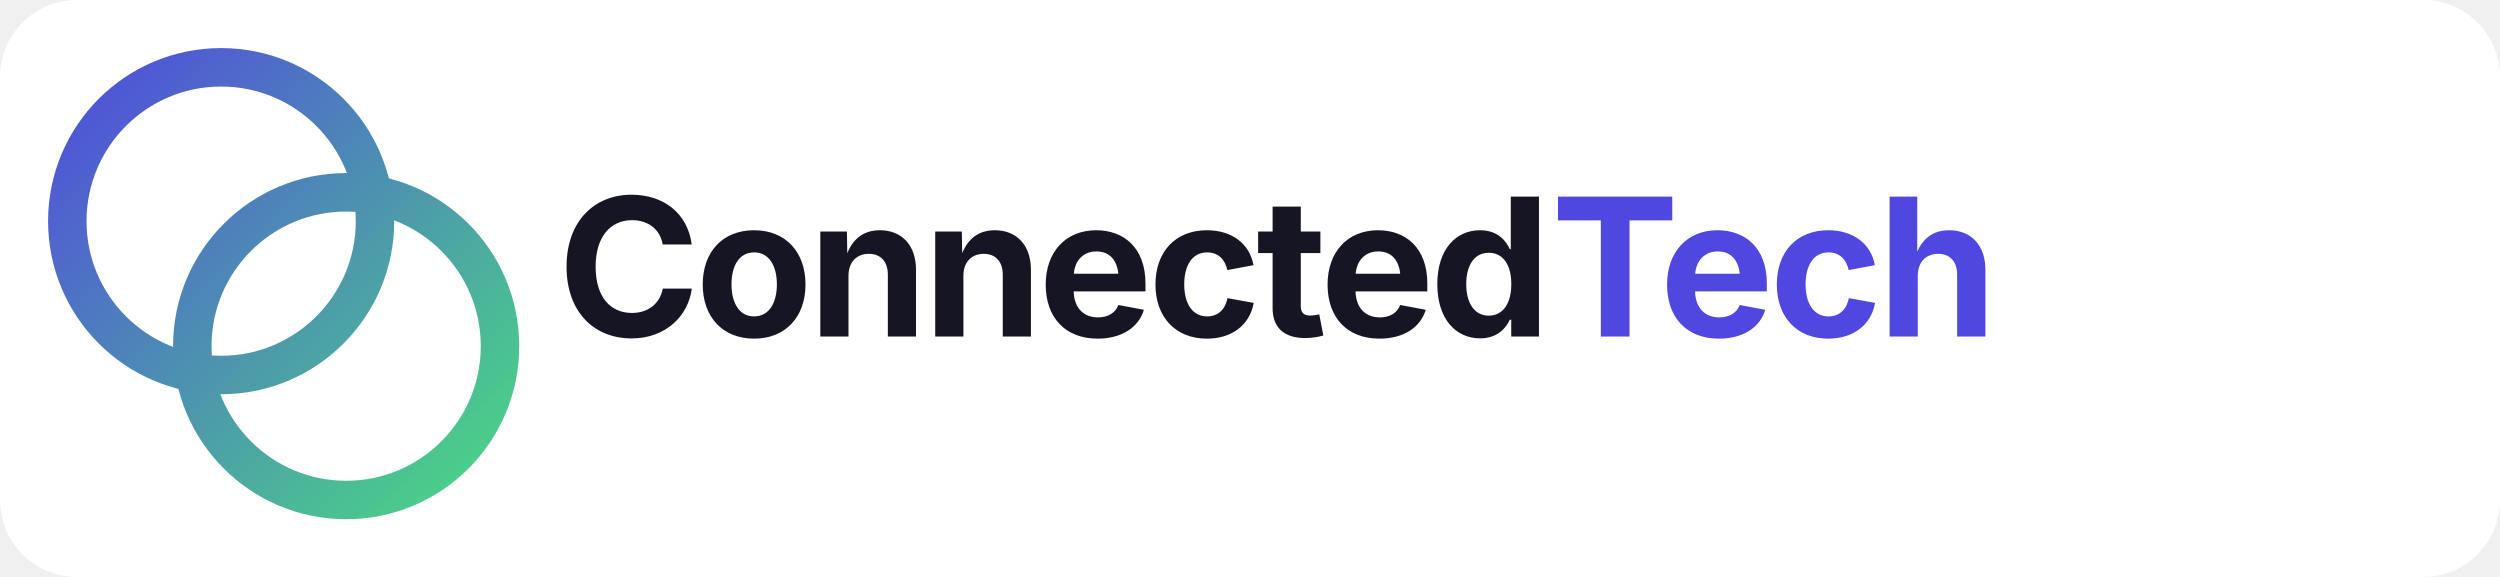
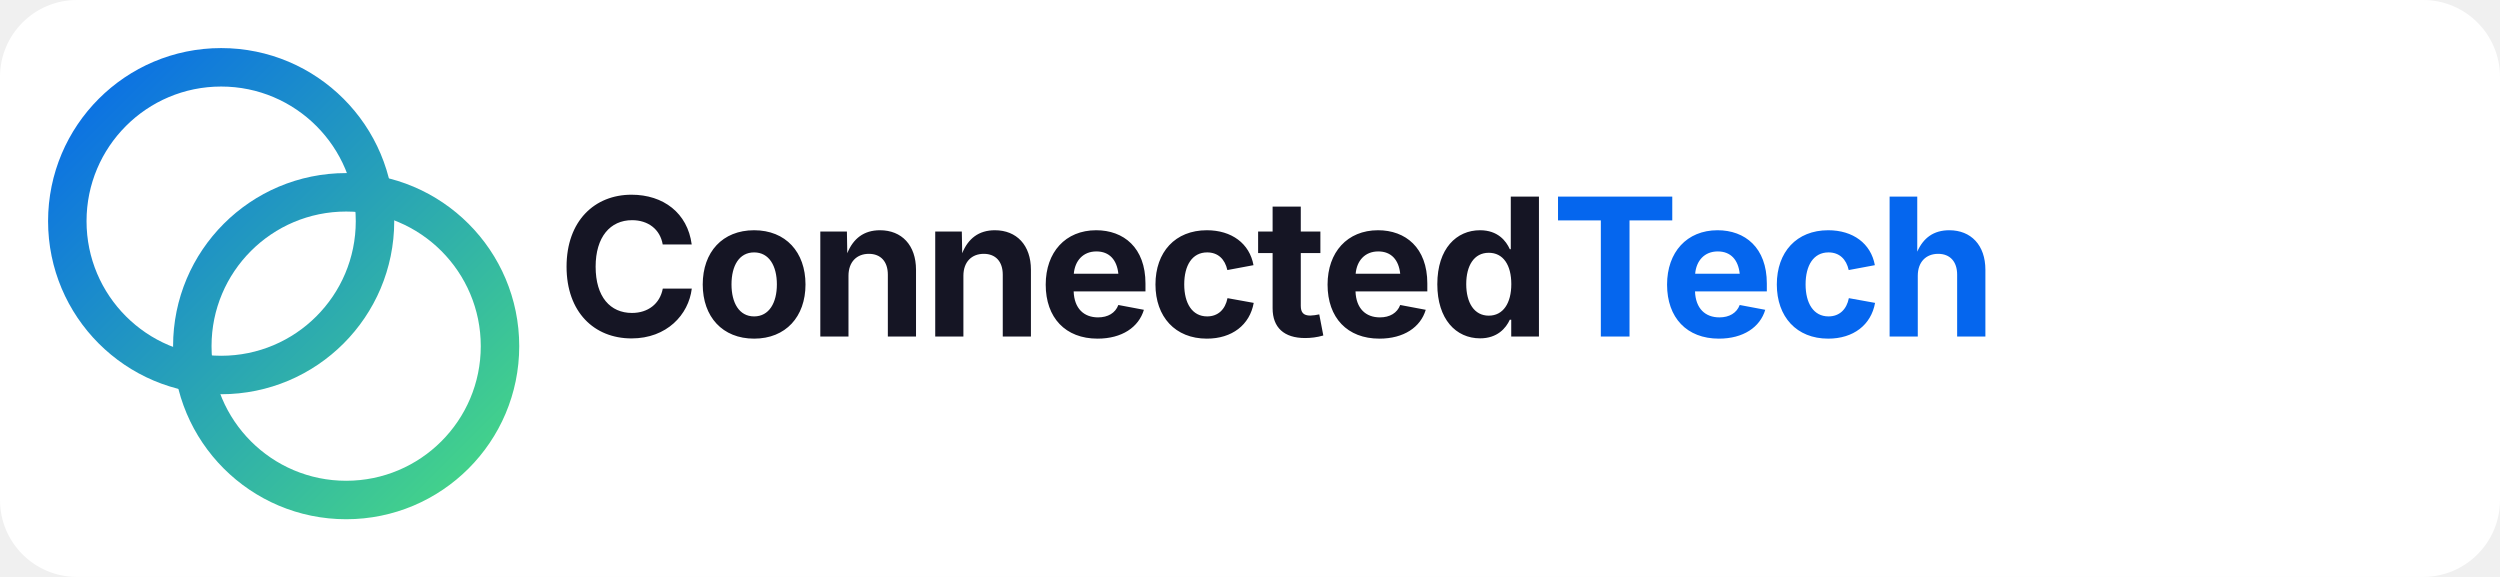
<svg xmlns="http://www.w3.org/2000/svg" viewBox="0 0 520 120" fill="none">
  <rect width="520" height="120" rx="16" fill="white" />
  <defs>
    <linearGradient id="ct-grad" x1="10" y1="10" x2="108" y2="108" gradientUnits="userSpaceOnUse">
-       <stop offset="0%" stop-color="#5046E0" />
+       <stop offset="0%" stop-color="#0566EE" />
      <stop offset="100%" stop-color="#4ADE80" />
    </linearGradient>
  </defs>
  <circle cx="46" cy="46" r="32" stroke="url(#ct-grad)" stroke-width="8" />
  <circle cx="72" cy="72" r="32" stroke="url(#ct-grad)" stroke-width="8" />
-   <text x="116" y="70" font-family="'Geist Sans', 'Inter', system-ui, -apple-system, sans-serif" font-size="40" font-weight="700" letter-spacing="-1" fill="#151524">Connected<tspan fill="#5046E0">Tech</tspan>
+   <text x="116" y="70" font-family="'Geist Sans', 'Inter', system-ui, -apple-system, sans-serif" font-size="40" font-weight="700" letter-spacing="-1" fill="#151524">Connected<tspan fill="#0566EE">Tech</tspan>
  </text>
</svg>
